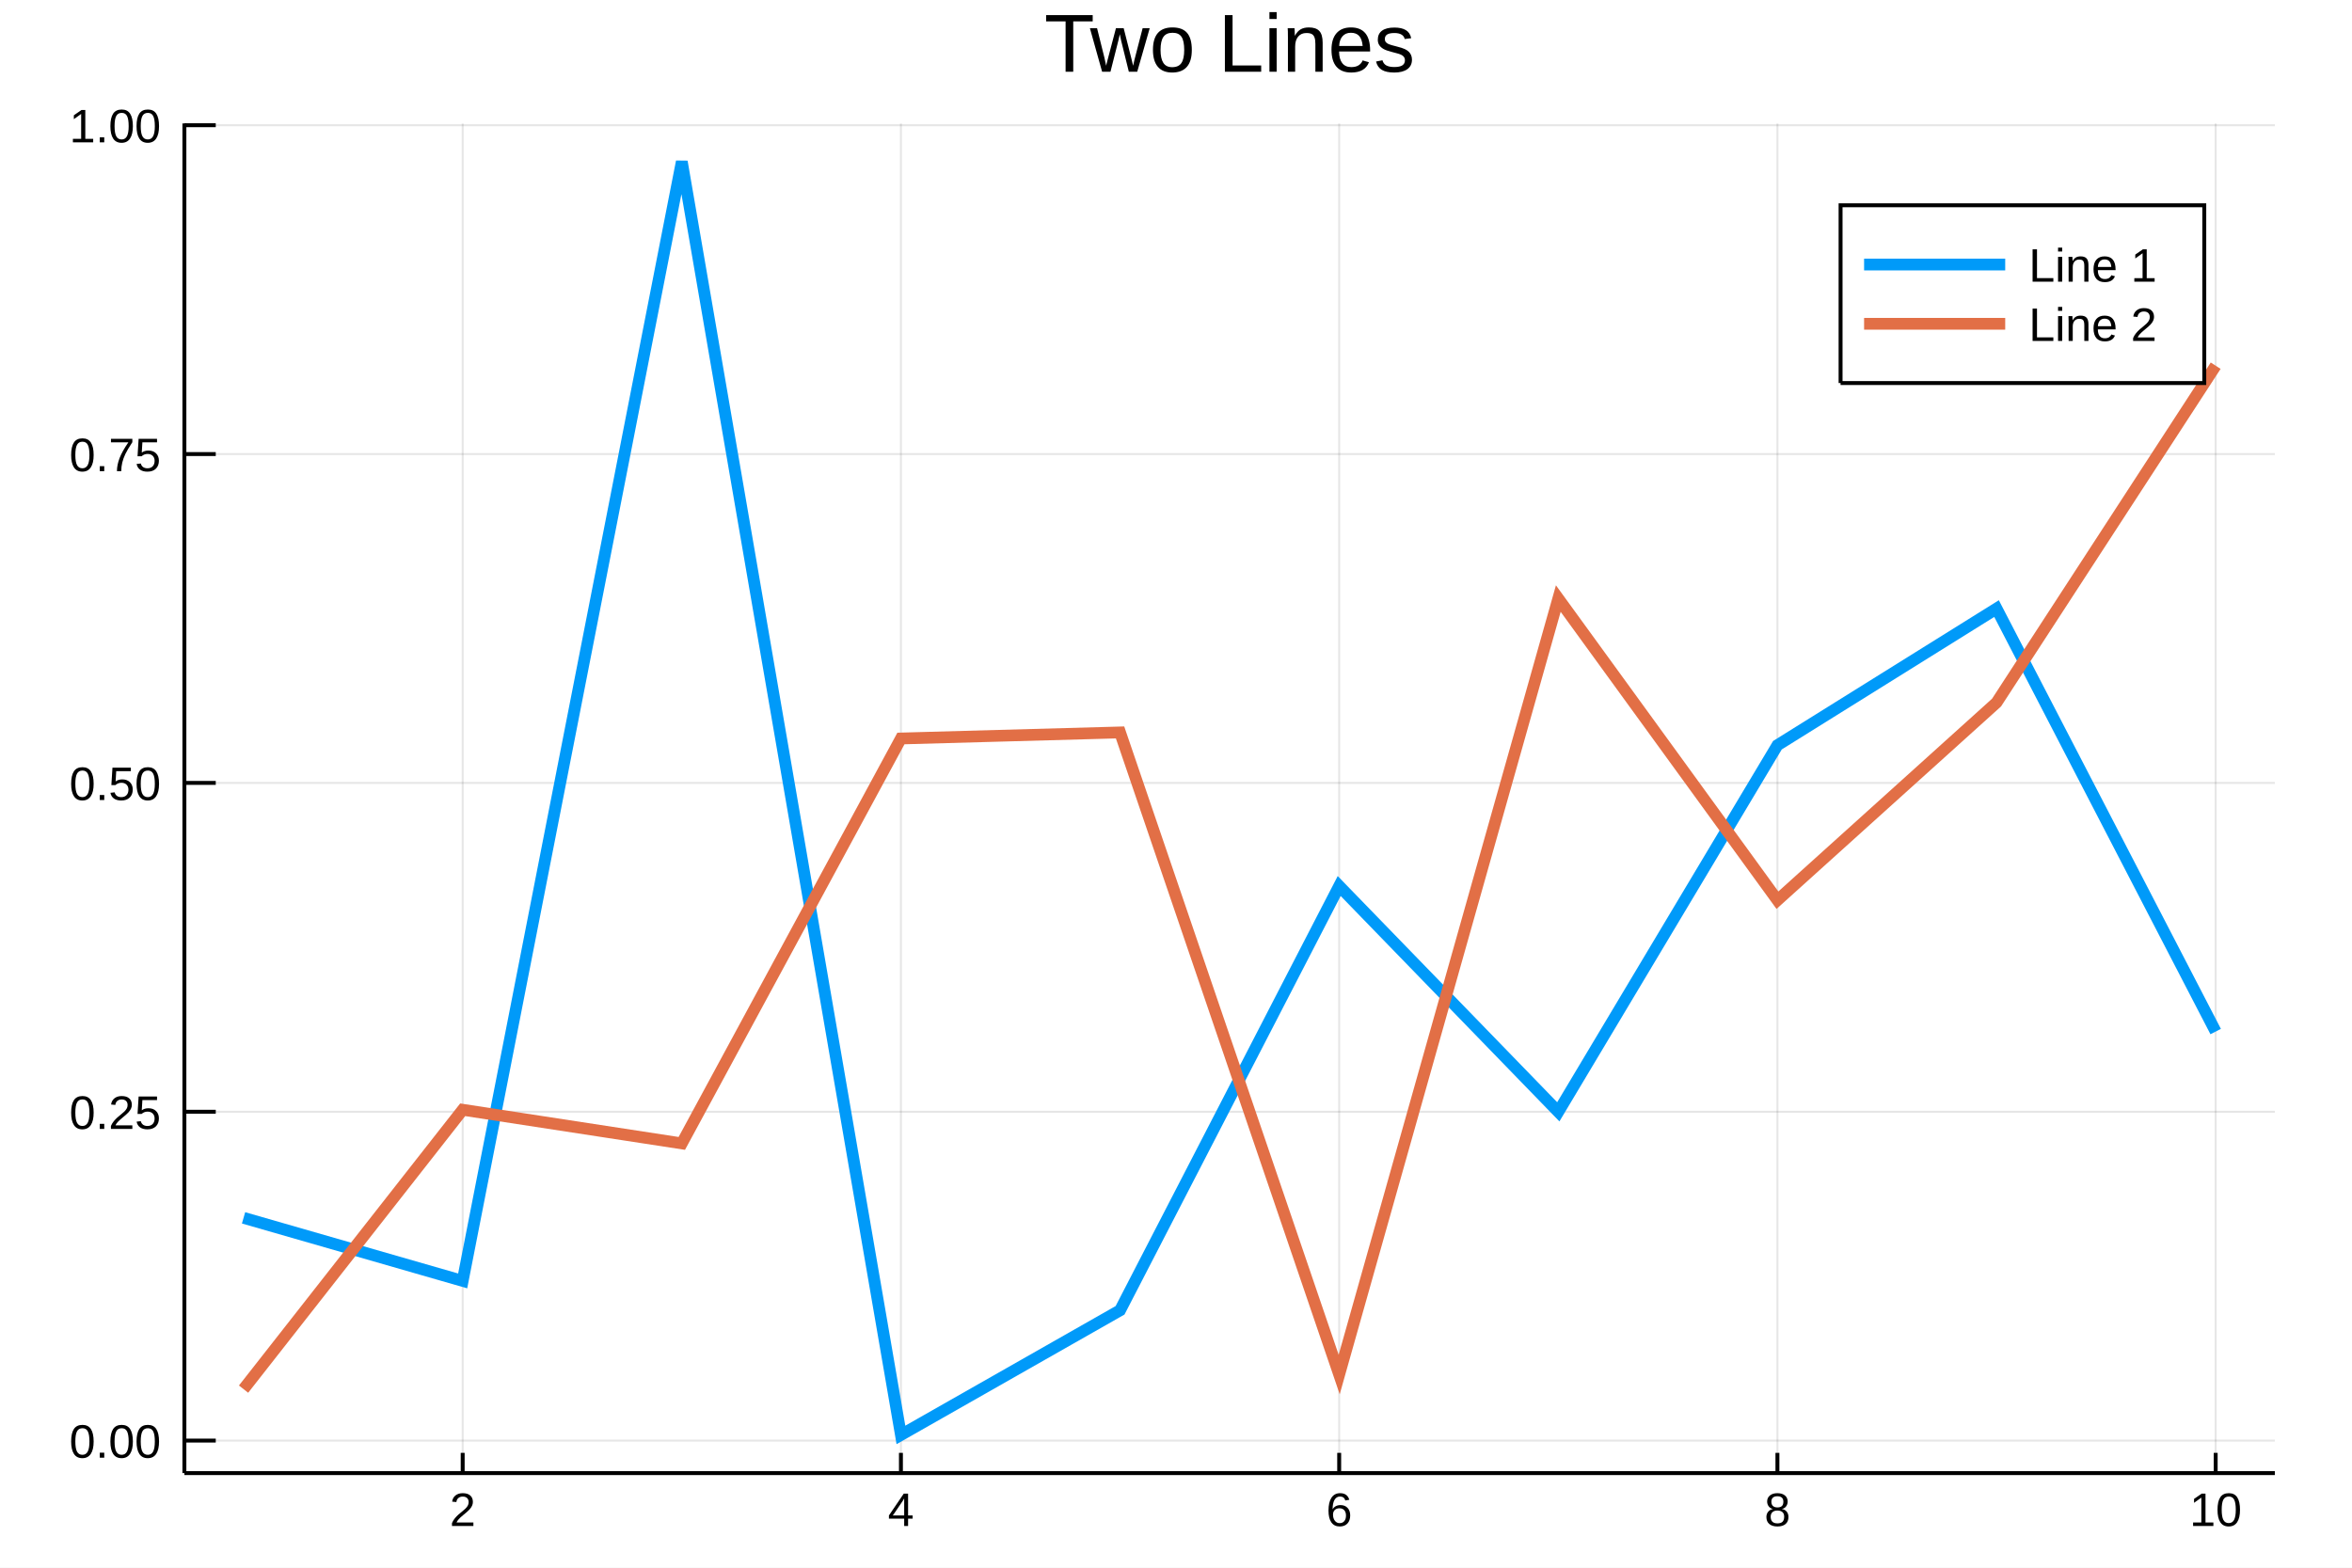
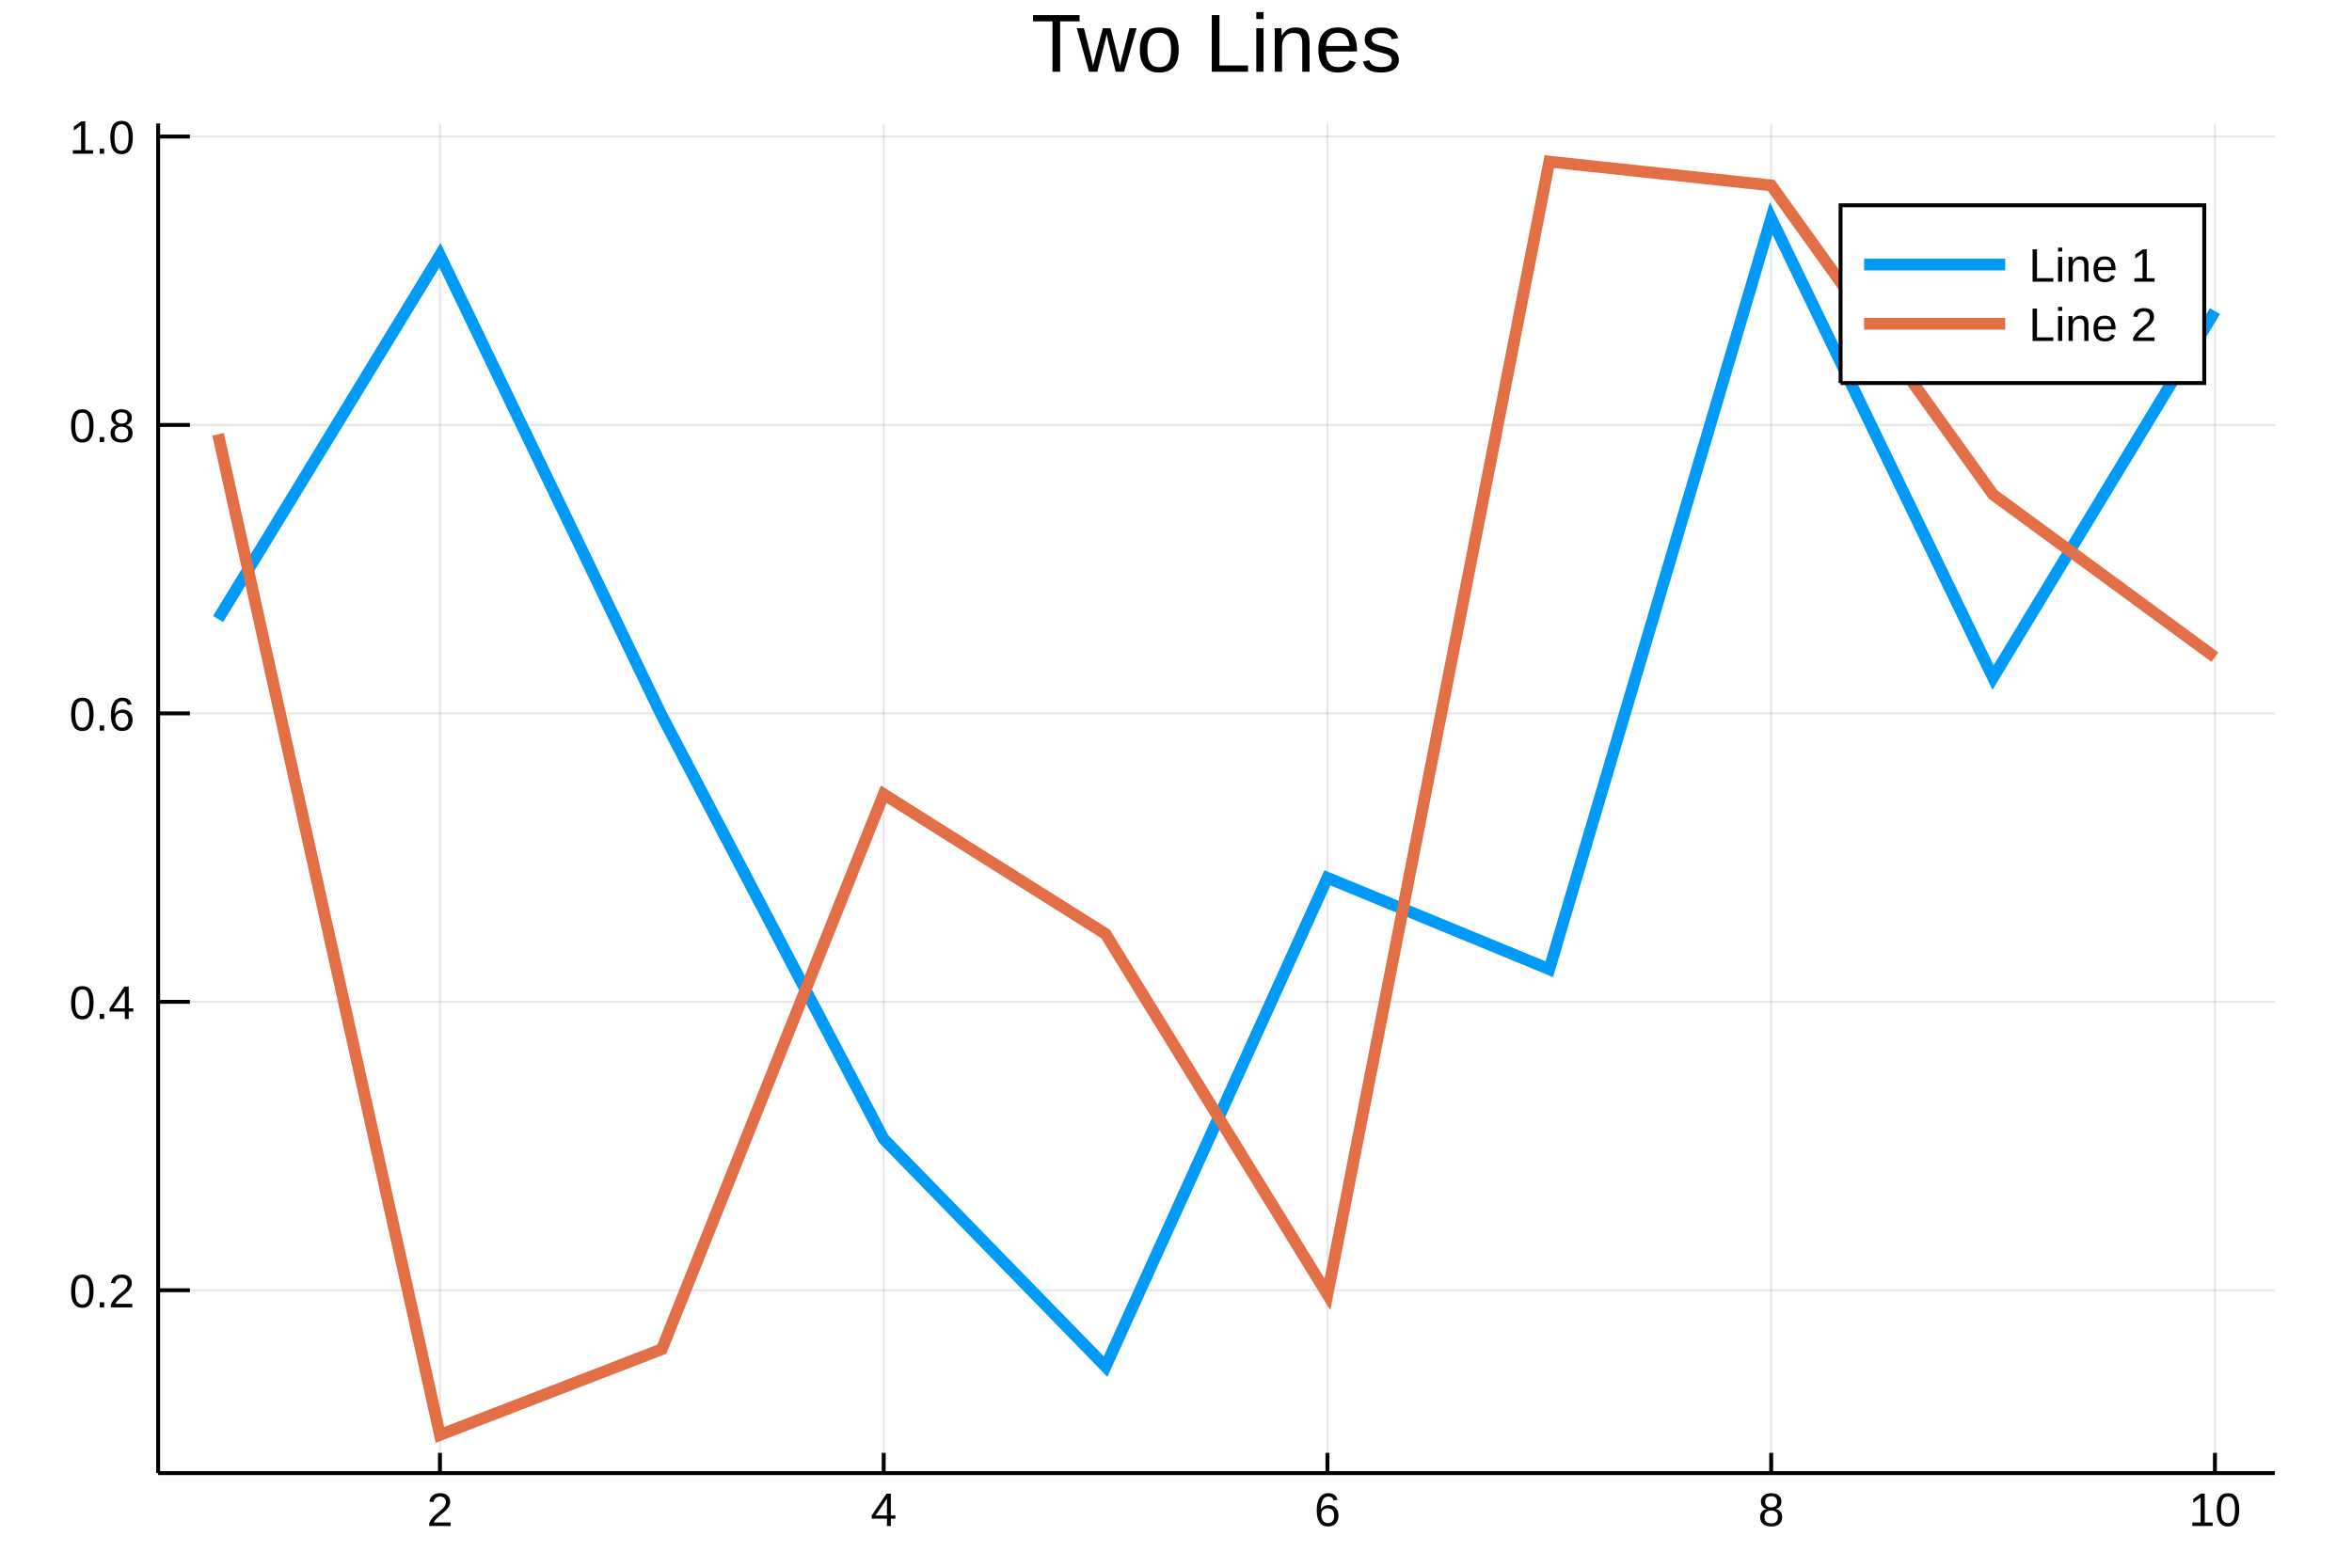
<svg xmlns="http://www.w3.org/2000/svg" width="600" height="400" viewBox="0 0 2400 1600">
  <defs>
-     <clipPath id="clip9800">
+     <clipPath id="clip1100">
      <rect x="0" y="0" width="2000" height="2000" />
    </clipPath>
  </defs>
  <defs>
-     <clipPath id="clip9801">
+     <clipPath id="clip1101">
      <rect x="0" y="0" width="2400" height="1600" />
    </clipPath>
  </defs>
-   <polygon clip-path="url(#clip9801)" points=" 0,1600 2400,1600 2400,0 0,0    " fill="#ffffff" fill-rule="evenodd" fill-opacity="1" />
+   <polygon clip-path="url(#clip1101)" points=" 0,1600 2400,1600 2400,0 0,0    " fill="#ffffff" fill-rule="evenodd" fill-opacity="1" />
  <defs>
-     <clipPath id="clip9802">
+     <clipPath id="clip1102">
      <rect x="480" y="0" width="1681" height="1600" />
    </clipPath>
  </defs>
-   <polygon clip-path="url(#clip9801)" points=" 188.156,1503.47 2321.26,1503.47 2321.26,125.984 188.156,125.984    " fill="#ffffff" fill-rule="evenodd" fill-opacity="1" />
+   <polygon clip-path="url(#clip1101)" points=" 161.394,1503.47 2321.26,1503.47 2321.26,125.984 161.394,125.984    " fill="#ffffff" fill-rule="evenodd" fill-opacity="1" />
  <defs>
-     <clipPath id="clip9803">
-       <rect x="188" y="125" width="2134" height="1378" />
+     <clipPath id="clip1103">
+       <rect x="161" y="125" width="2161" height="1378" />
    </clipPath>
  </defs>
-   <polyline clip-path="url(#clip9803)" style="stroke:#000000; stroke-width:2; stroke-opacity:0.1; fill:none" points="   472.123,1503.47 472.123,125.984    " />
-   <polyline clip-path="url(#clip9803)" style="stroke:#000000; stroke-width:2; stroke-opacity:0.1; fill:none" points="   919.314,1503.47 919.314,125.984    " />
-   <polyline clip-path="url(#clip9803)" style="stroke:#000000; stroke-width:2; stroke-opacity:0.1; fill:none" points="   1366.51,1503.47 1366.51,125.984    " />
-   <polyline clip-path="url(#clip9803)" style="stroke:#000000; stroke-width:2; stroke-opacity:0.1; fill:none" points="   1813.7,1503.47 1813.7,125.984    " />
-   <polyline clip-path="url(#clip9803)" style="stroke:#000000; stroke-width:2; stroke-opacity:0.1; fill:none" points="   2260.89,1503.47 2260.89,125.984    " />
-   <polyline clip-path="url(#clip9803)" style="stroke:#000000; stroke-width:2; stroke-opacity:0.1; fill:none" points="   188.156,1470.27 2321.26,1470.27    " />
-   <polyline clip-path="url(#clip9803)" style="stroke:#000000; stroke-width:2; stroke-opacity:0.1; fill:none" points="   188.156,1134.66 2321.26,1134.66    " />
-   <polyline clip-path="url(#clip9803)" style="stroke:#000000; stroke-width:2; stroke-opacity:0.1; fill:none" points="   188.156,799.037 2321.26,799.037    " />
-   <polyline clip-path="url(#clip9803)" style="stroke:#000000; stroke-width:2; stroke-opacity:0.1; fill:none" points="   188.156,463.418 2321.26,463.418    " />
-   <polyline clip-path="url(#clip9803)" style="stroke:#000000; stroke-width:2; stroke-opacity:0.1; fill:none" points="   188.156,127.8 2321.26,127.8    " />
-   <polyline clip-path="url(#clip9801)" style="stroke:#000000; stroke-width:4; stroke-opacity:1; fill:none" points="   188.156,1503.47 2321.26,1503.47    " />
-   <polyline clip-path="url(#clip9801)" style="stroke:#000000; stroke-width:4; stroke-opacity:1; fill:none" points="   188.156,1503.47 188.156,125.984    " />
-   <polyline clip-path="url(#clip9801)" style="stroke:#000000; stroke-width:4; stroke-opacity:1; fill:none" points="   472.123,1503.47 472.123,1482.81    " />
-   <polyline clip-path="url(#clip9801)" style="stroke:#000000; stroke-width:4; stroke-opacity:1; fill:none" points="   919.314,1503.47 919.314,1482.81    " />
-   <polyline clip-path="url(#clip9801)" style="stroke:#000000; stroke-width:4; stroke-opacity:1; fill:none" points="   1366.51,1503.47 1366.51,1482.81    " />
-   <polyline clip-path="url(#clip9801)" style="stroke:#000000; stroke-width:4; stroke-opacity:1; fill:none" points="   1813.7,1503.47 1813.7,1482.81    " />
-   <polyline clip-path="url(#clip9801)" style="stroke:#000000; stroke-width:4; stroke-opacity:1; fill:none" points="   2260.89,1503.47 2260.89,1482.81    " />
-   <polyline clip-path="url(#clip9801)" style="stroke:#000000; stroke-width:4; stroke-opacity:1; fill:none" points="   188.156,1470.27 220.153,1470.27    " />
-   <polyline clip-path="url(#clip9801)" style="stroke:#000000; stroke-width:4; stroke-opacity:1; fill:none" points="   188.156,1134.66 220.153,1134.66    " />
-   <polyline clip-path="url(#clip9801)" style="stroke:#000000; stroke-width:4; stroke-opacity:1; fill:none" points="   188.156,799.037 220.153,799.037    " />
-   <polyline clip-path="url(#clip9801)" style="stroke:#000000; stroke-width:4; stroke-opacity:1; fill:none" points="   188.156,463.418 220.153,463.418    " />
-   <polyline clip-path="url(#clip9801)" style="stroke:#000000; stroke-width:4; stroke-opacity:1; fill:none" points="   188.156,127.8 220.153,127.8    " />
-   <g clip-path="url(#clip9801)">
-     <text style="fill:#000000; fill-opacity:1; font-family:Arial,Helvetica Neue,Helvetica,sans-serif; font-size:48px; text-anchor:middle;" transform="rotate(0, 472.123, 1557.47)" x="472.123" y="1557.47">2</text>
+   <polyline clip-path="url(#clip1103)" style="stroke:#000000; stroke-width:2; stroke-opacity:0.1; fill:none" points="   448.923,1503.47 448.923,125.984    " />
+   <polyline clip-path="url(#clip1103)" style="stroke:#000000; stroke-width:2; stroke-opacity:0.1; fill:none" points="   901.725,1503.47 901.725,125.984    " />
+   <polyline clip-path="url(#clip1103)" style="stroke:#000000; stroke-width:2; stroke-opacity:0.1; fill:none" points="   1354.53,1503.47 1354.53,125.984    " />
+   <polyline clip-path="url(#clip1103)" style="stroke:#000000; stroke-width:2; stroke-opacity:0.1; fill:none" points="   1807.33,1503.47 1807.33,125.984    " />
+   <polyline clip-path="url(#clip1103)" style="stroke:#000000; stroke-width:2; stroke-opacity:0.1; fill:none" points="   2260.13,1503.47 2260.13,125.984    " />
+   <polyline clip-path="url(#clip1103)" style="stroke:#000000; stroke-width:2; stroke-opacity:0.1; fill:none" points="   161.394,1316.81 2321.26,1316.81    " />
+   <polyline clip-path="url(#clip1103)" style="stroke:#000000; stroke-width:2; stroke-opacity:0.1; fill:none" points="   161.394,1022.45 2321.26,1022.45    " />
+   <polyline clip-path="url(#clip1103)" style="stroke:#000000; stroke-width:2; stroke-opacity:0.1; fill:none" points="   161.394,728.084 2321.26,728.084    " />
+   <polyline clip-path="url(#clip1103)" style="stroke:#000000; stroke-width:2; stroke-opacity:0.1; fill:none" points="   161.394,433.722 2321.26,433.722    " />
+   <polyline clip-path="url(#clip1103)" style="stroke:#000000; stroke-width:2; stroke-opacity:0.1; fill:none" points="   161.394,139.36 2321.26,139.36    " />
+   <polyline clip-path="url(#clip1101)" style="stroke:#000000; stroke-width:4; stroke-opacity:1; fill:none" points="   161.394,1503.47 2321.26,1503.47    " />
+   <polyline clip-path="url(#clip1101)" style="stroke:#000000; stroke-width:4; stroke-opacity:1; fill:none" points="   161.394,1503.47 161.394,125.984    " />
+   <polyline clip-path="url(#clip1101)" style="stroke:#000000; stroke-width:4; stroke-opacity:1; fill:none" points="   448.923,1503.47 448.923,1482.81    " />
+   <polyline clip-path="url(#clip1101)" style="stroke:#000000; stroke-width:4; stroke-opacity:1; fill:none" points="   901.725,1503.47 901.725,1482.81    " />
+   <polyline clip-path="url(#clip1101)" style="stroke:#000000; stroke-width:4; stroke-opacity:1; fill:none" points="   1354.53,1503.47 1354.53,1482.81    " />
+   <polyline clip-path="url(#clip1101)" style="stroke:#000000; stroke-width:4; stroke-opacity:1; fill:none" points="   1807.33,1503.47 1807.33,1482.81    " />
+   <polyline clip-path="url(#clip1101)" style="stroke:#000000; stroke-width:4; stroke-opacity:1; fill:none" points="   2260.13,1503.47 2260.13,1482.81    " />
+   <polyline clip-path="url(#clip1101)" style="stroke:#000000; stroke-width:4; stroke-opacity:1; fill:none" points="   161.394,1316.81 193.792,1316.81    " />
+   <polyline clip-path="url(#clip1101)" style="stroke:#000000; stroke-width:4; stroke-opacity:1; fill:none" points="   161.394,1022.45 193.792,1022.45    " />
+   <polyline clip-path="url(#clip1101)" style="stroke:#000000; stroke-width:4; stroke-opacity:1; fill:none" points="   161.394,728.084 193.792,728.084    " />
+   <polyline clip-path="url(#clip1101)" style="stroke:#000000; stroke-width:4; stroke-opacity:1; fill:none" points="   161.394,433.722 193.792,433.722    " />
+   <polyline clip-path="url(#clip1101)" style="stroke:#000000; stroke-width:4; stroke-opacity:1; fill:none" points="   161.394,139.36 193.792,139.36    " />
+   <g clip-path="url(#clip1101)">
+     <text style="fill:#000000; fill-opacity:1; font-family:Arial,Helvetica Neue,Helvetica,sans-serif; font-size:48px; text-anchor:middle;" transform="rotate(0, 448.923, 1557.47)" x="448.923" y="1557.47">2</text>
  </g>
-   <g clip-path="url(#clip9801)">
-     <text style="fill:#000000; fill-opacity:1; font-family:Arial,Helvetica Neue,Helvetica,sans-serif; font-size:48px; text-anchor:middle;" transform="rotate(0, 919.314, 1557.47)" x="919.314" y="1557.47">4</text>
+   <g clip-path="url(#clip1101)">
+     <text style="fill:#000000; fill-opacity:1; font-family:Arial,Helvetica Neue,Helvetica,sans-serif; font-size:48px; text-anchor:middle;" transform="rotate(0, 901.725, 1557.47)" x="901.725" y="1557.47">4</text>
  </g>
-   <g clip-path="url(#clip9801)">
-     <text style="fill:#000000; fill-opacity:1; font-family:Arial,Helvetica Neue,Helvetica,sans-serif; font-size:48px; text-anchor:middle;" transform="rotate(0, 1366.51, 1557.47)" x="1366.51" y="1557.47">6</text>
+   <g clip-path="url(#clip1101)">
+     <text style="fill:#000000; fill-opacity:1; font-family:Arial,Helvetica Neue,Helvetica,sans-serif; font-size:48px; text-anchor:middle;" transform="rotate(0, 1354.53, 1557.47)" x="1354.53" y="1557.47">6</text>
  </g>
-   <g clip-path="url(#clip9801)">
-     <text style="fill:#000000; fill-opacity:1; font-family:Arial,Helvetica Neue,Helvetica,sans-serif; font-size:48px; text-anchor:middle;" transform="rotate(0, 1813.7, 1557.47)" x="1813.7" y="1557.47">8</text>
+   <g clip-path="url(#clip1101)">
+     <text style="fill:#000000; fill-opacity:1; font-family:Arial,Helvetica Neue,Helvetica,sans-serif; font-size:48px; text-anchor:middle;" transform="rotate(0, 1807.33, 1557.47)" x="1807.33" y="1557.47">8</text>
  </g>
-   <g clip-path="url(#clip9801)">
-     <text style="fill:#000000; fill-opacity:1; font-family:Arial,Helvetica Neue,Helvetica,sans-serif; font-size:48px; text-anchor:middle;" transform="rotate(0, 2260.89, 1557.47)" x="2260.89" y="1557.47">10</text>
+   <g clip-path="url(#clip1101)">
+     <text style="fill:#000000; fill-opacity:1; font-family:Arial,Helvetica Neue,Helvetica,sans-serif; font-size:48px; text-anchor:middle;" transform="rotate(0, 2260.13, 1557.47)" x="2260.13" y="1557.47">10</text>
  </g>
-   <g clip-path="url(#clip9801)">
-     <text style="fill:#000000; fill-opacity:1; font-family:Arial,Helvetica Neue,Helvetica,sans-serif; font-size:48px; text-anchor:end;" transform="rotate(0, 164.156, 1487.77)" x="164.156" y="1487.77">0.00</text>
+   <g clip-path="url(#clip1101)">
+     <text style="fill:#000000; fill-opacity:1; font-family:Arial,Helvetica Neue,Helvetica,sans-serif; font-size:48px; text-anchor:end;" transform="rotate(0, 137.394, 1334.31)" x="137.394" y="1334.31">0.2</text>
  </g>
-   <g clip-path="url(#clip9801)">
-     <text style="fill:#000000; fill-opacity:1; font-family:Arial,Helvetica Neue,Helvetica,sans-serif; font-size:48px; text-anchor:end;" transform="rotate(0, 164.156, 1152.16)" x="164.156" y="1152.16">0.25</text>
+   <g clip-path="url(#clip1101)">
+     <text style="fill:#000000; fill-opacity:1; font-family:Arial,Helvetica Neue,Helvetica,sans-serif; font-size:48px; text-anchor:end;" transform="rotate(0, 137.394, 1039.95)" x="137.394" y="1039.95">0.4</text>
  </g>
-   <g clip-path="url(#clip9801)">
-     <text style="fill:#000000; fill-opacity:1; font-family:Arial,Helvetica Neue,Helvetica,sans-serif; font-size:48px; text-anchor:end;" transform="rotate(0, 164.156, 816.537)" x="164.156" y="816.537">0.50</text>
+   <g clip-path="url(#clip1101)">
+     <text style="fill:#000000; fill-opacity:1; font-family:Arial,Helvetica Neue,Helvetica,sans-serif; font-size:48px; text-anchor:end;" transform="rotate(0, 137.394, 745.584)" x="137.394" y="745.584">0.6</text>
  </g>
-   <g clip-path="url(#clip9801)">
-     <text style="fill:#000000; fill-opacity:1; font-family:Arial,Helvetica Neue,Helvetica,sans-serif; font-size:48px; text-anchor:end;" transform="rotate(0, 164.156, 480.918)" x="164.156" y="480.918">0.75</text>
+   <g clip-path="url(#clip1101)">
+     <text style="fill:#000000; fill-opacity:1; font-family:Arial,Helvetica Neue,Helvetica,sans-serif; font-size:48px; text-anchor:end;" transform="rotate(0, 137.394, 451.222)" x="137.394" y="451.222">0.8</text>
  </g>
-   <g clip-path="url(#clip9801)">
-     <text style="fill:#000000; fill-opacity:1; font-family:Arial,Helvetica Neue,Helvetica,sans-serif; font-size:48px; text-anchor:end;" transform="rotate(0, 164.156, 145.3)" x="164.156" y="145.3">1.00</text>
+   <g clip-path="url(#clip1101)">
+     <text style="fill:#000000; fill-opacity:1; font-family:Arial,Helvetica Neue,Helvetica,sans-serif; font-size:48px; text-anchor:end;" transform="rotate(0, 137.394, 156.86)" x="137.394" y="156.86">1.0</text>
  </g>
-   <g clip-path="url(#clip9801)">
-     <text style="fill:#000000; fill-opacity:1; font-family:Arial,Helvetica Neue,Helvetica,sans-serif; font-size:84px; text-anchor:middle;" transform="rotate(0, 1254.71, 73.2)" x="1254.71" y="73.2">Two Lines</text>
+   <g clip-path="url(#clip1101)">
+     <text style="fill:#000000; fill-opacity:1; font-family:Arial,Helvetica Neue,Helvetica,sans-serif; font-size:84px; text-anchor:middle;" transform="rotate(0, 1241.33, 73.2)" x="1241.33" y="73.2">Two Lines</text>
  </g>
-   <polyline clip-path="url(#clip9803)" style="stroke:#009af9; stroke-width:12; stroke-opacity:1; fill:none" points="   248.527,1242.95 472.123,1307.31 695.719,164.97 919.314,1464.49 1142.91,1337.31 1366.51,904.281 1590.1,1134.74 1813.7,760.577 2037.29,621.128 2260.89,1052.81       " />
-   <polyline clip-path="url(#clip9803)" style="stroke:#e26f46; stroke-width:12; stroke-opacity:1; fill:none" points="   248.527,1417.76 472.123,1132.64 695.719,1166.97 919.314,753.707 1142.91,747.526 1366.51,1402.86 1590.1,610.893 1813.7,918.757 2037.29,717.065 2260.89,373.233       " />
-   <polygon clip-path="url(#clip9801)" points=" 1878.14,390.944 2249.26,390.944 2249.26,209.504 1878.14,209.504    " fill="#ffffff" fill-rule="evenodd" fill-opacity="1" />
-   <polyline clip-path="url(#clip9801)" style="stroke:#000000; stroke-width:4; stroke-opacity:1; fill:none" points="   1878.14,390.944 2249.26,390.944 2249.26,209.504 1878.14,209.504 1878.14,390.944    " />
-   <polyline clip-path="url(#clip9801)" style="stroke:#009af9; stroke-width:12; stroke-opacity:1; fill:none" points="   1902.14,269.984 2046.14,269.984    " />
-   <g clip-path="url(#clip9801)">
+   <polyline clip-path="url(#clip1103)" style="stroke:#009af9; stroke-width:12; stroke-opacity:1; fill:none" points="   222.522,631.796 448.923,260.575 675.324,730.492 901.725,1162.44 1128.13,1394.72 1354.53,895.929 1580.93,989.204 1807.33,222.928 2033.73,691.539 2260.13,317.575       " />
+   <polyline clip-path="url(#clip1103)" style="stroke:#e26f46; stroke-width:12; stroke-opacity:1; fill:none" points="   222.522,443.269 448.923,1464.49 675.324,1377.03 901.725,810.599 1128.13,953.21 1354.53,1321 1580.93,164.97 1807.33,189.202 2033.73,504.701 2260.13,670.719       " />
+   <polygon clip-path="url(#clip1101)" points=" 1878.14,390.944 2249.26,390.944 2249.26,209.504 1878.14,209.504    " fill="#ffffff" fill-rule="evenodd" fill-opacity="1" />
+   <polyline clip-path="url(#clip1101)" style="stroke:#000000; stroke-width:4; stroke-opacity:1; fill:none" points="   1878.14,390.944 2249.26,390.944 2249.26,209.504 1878.14,209.504 1878.14,390.944    " />
+   <polyline clip-path="url(#clip1101)" style="stroke:#009af9; stroke-width:12; stroke-opacity:1; fill:none" points="   1902.14,269.984 2046.14,269.984    " />
+   <g clip-path="url(#clip1101)">
    <text style="fill:#000000; fill-opacity:1; font-family:Arial,Helvetica Neue,Helvetica,sans-serif; font-size:48px; text-anchor:start;" transform="rotate(0, 2070.14, 287.484)" x="2070.14" y="287.484">Line 1</text>
  </g>
-   <polyline clip-path="url(#clip9801)" style="stroke:#e26f46; stroke-width:12; stroke-opacity:1; fill:none" points="   1902.14,330.464 2046.14,330.464    " />
-   <g clip-path="url(#clip9801)">
+   <polyline clip-path="url(#clip1101)" style="stroke:#e26f46; stroke-width:12; stroke-opacity:1; fill:none" points="   1902.14,330.464 2046.14,330.464    " />
+   <g clip-path="url(#clip1101)">
    <text style="fill:#000000; fill-opacity:1; font-family:Arial,Helvetica Neue,Helvetica,sans-serif; font-size:48px; text-anchor:start;" transform="rotate(0, 2070.14, 347.964)" x="2070.14" y="347.964">Line 2</text>
  </g>
</svg>
